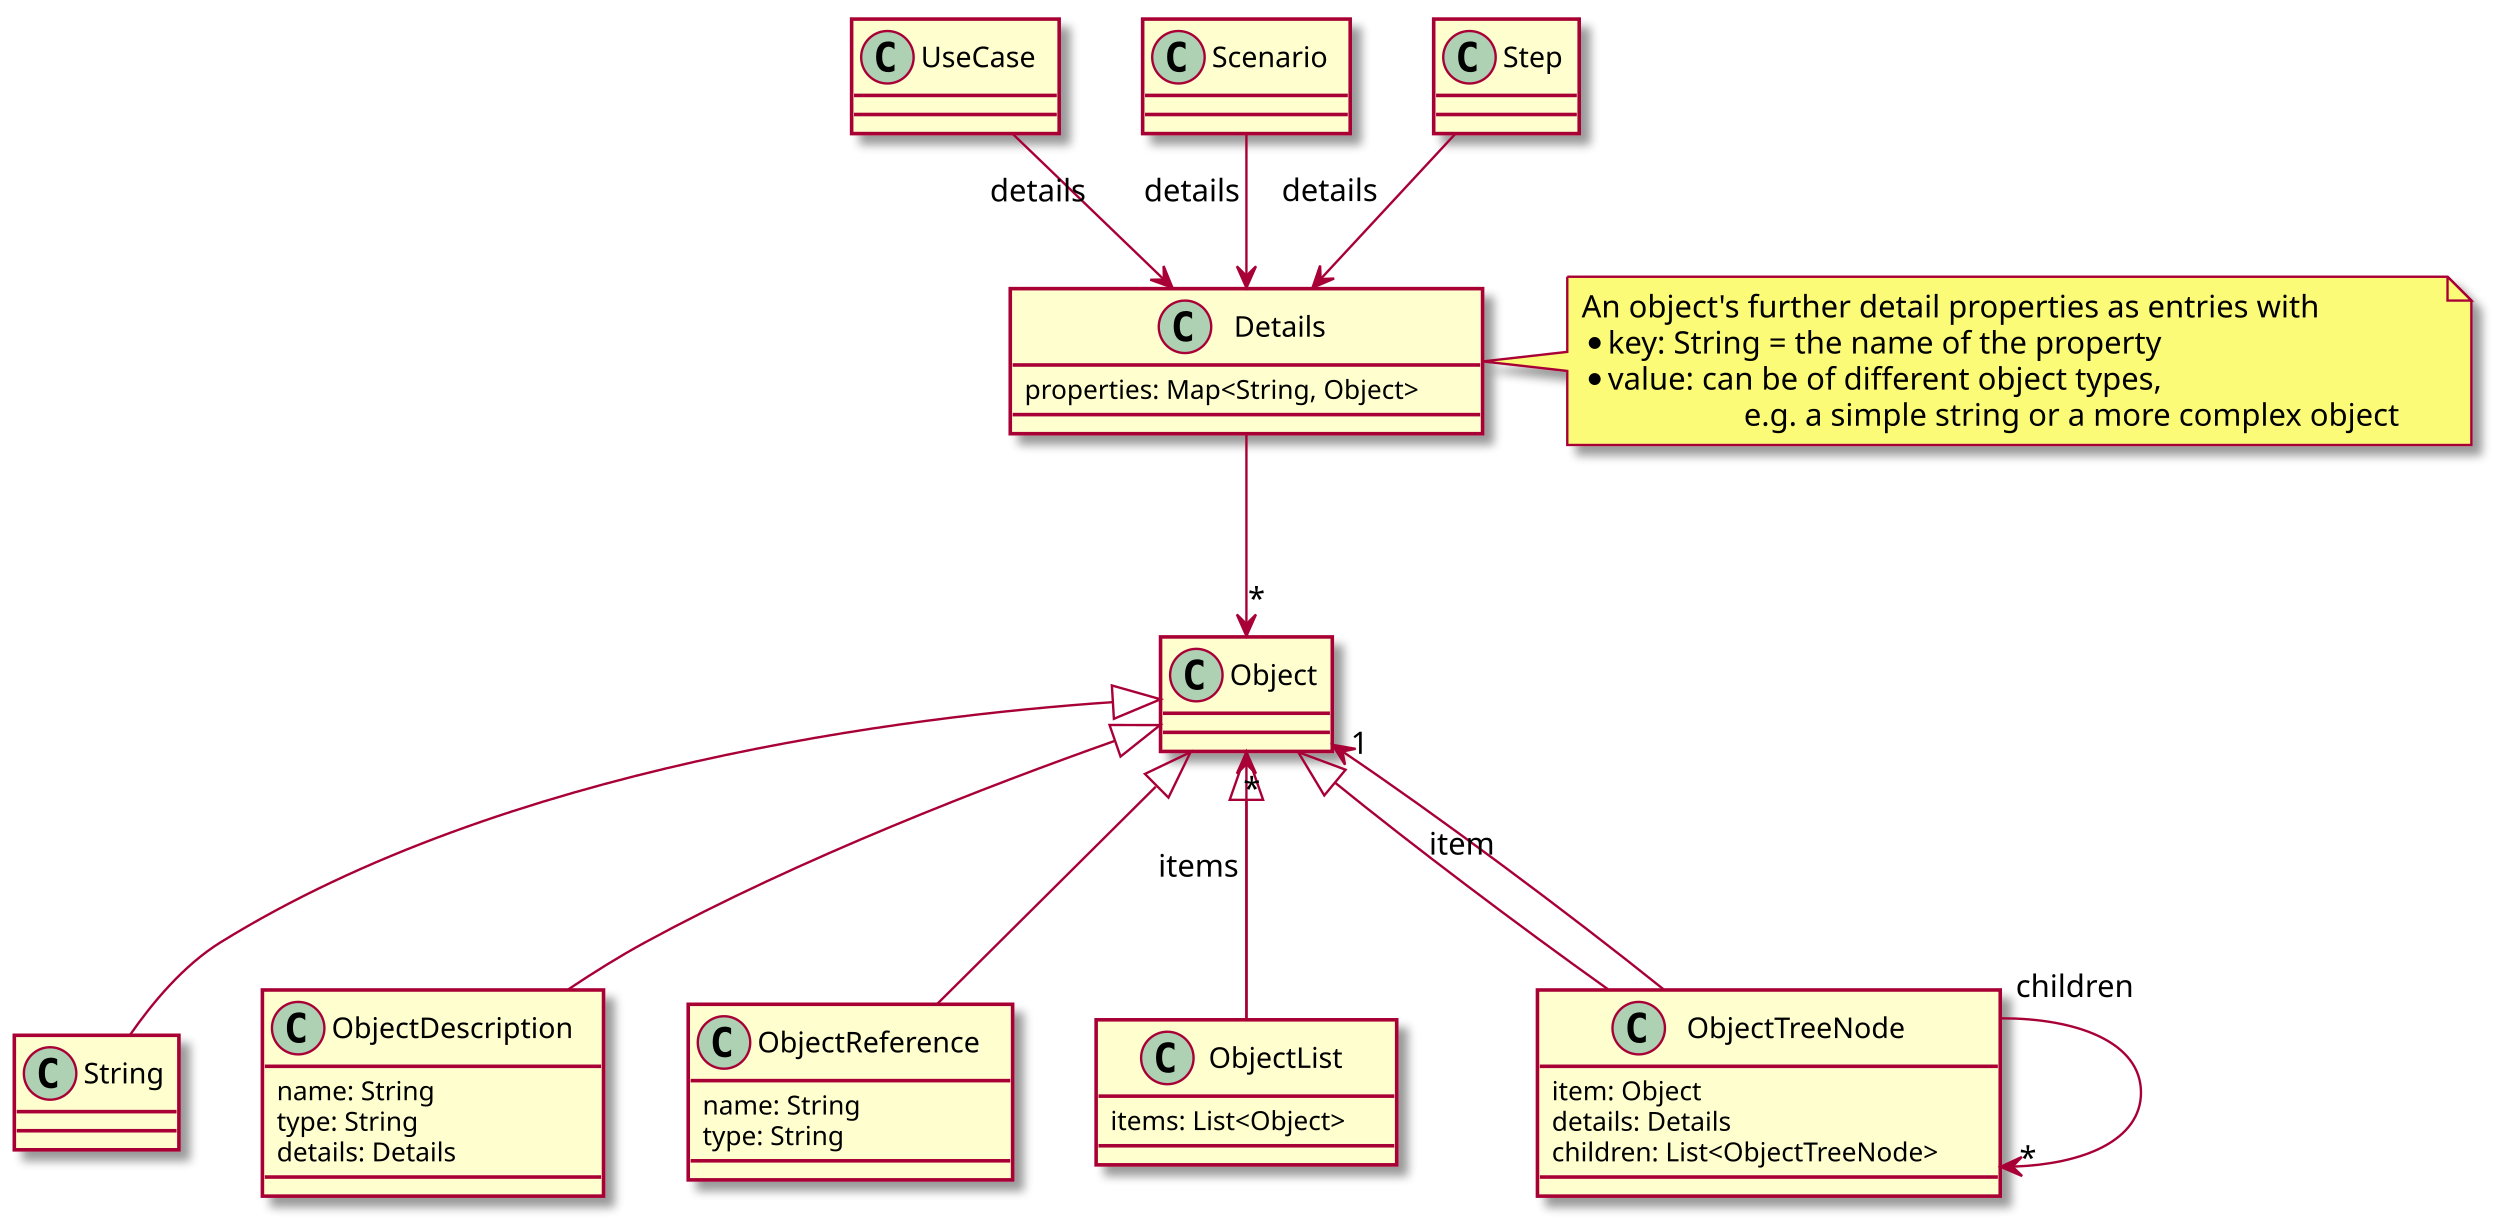
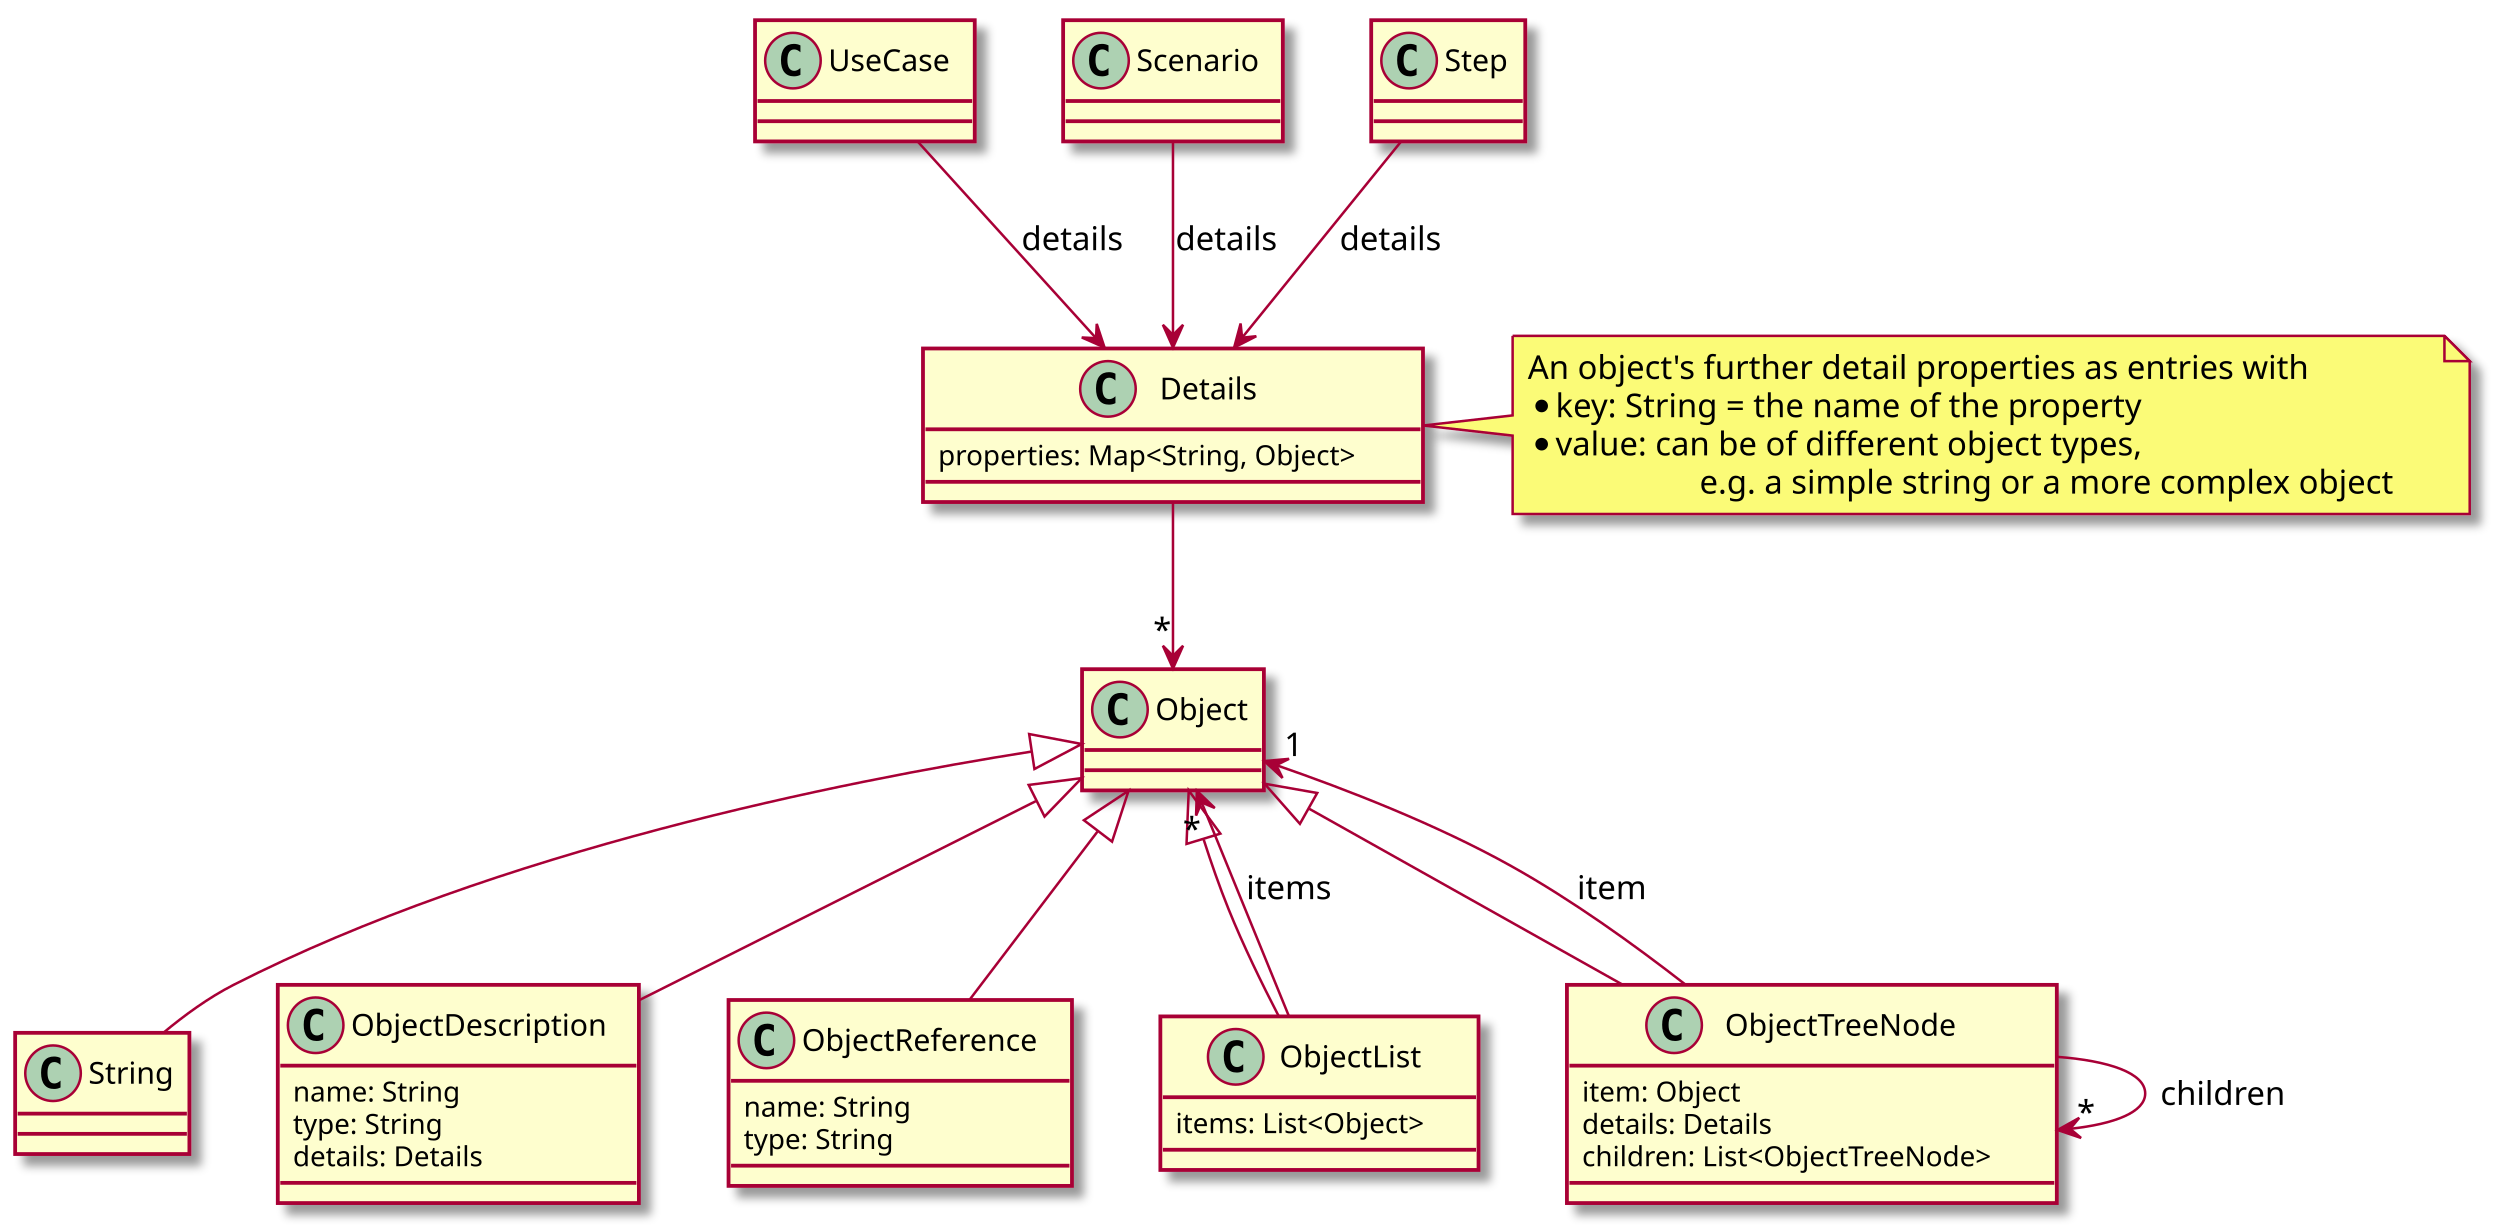
- <svg xmlns="http://www.w3.org/2000/svg" contentScriptType="application/ecmascript" contentStyleType="text/css" height="512px" preserveAspectRatio="none" style="width:1048px;height:512px;" version="1.1" viewBox="0 0 1048 512" width="1048px" zoomAndPan="magnify">
+ <svg xmlns="http://www.w3.org/2000/svg" contentScriptType="application/ecmascript" contentStyleType="text/css" height="487px" preserveAspectRatio="none" style="width:990px;height:487px;" version="1.1" viewBox="0 0 990 487" width="990px" zoomAndPan="magnify">
  <defs>
    <filter height="300%" id="f1rhp7f04lza4v" width="300%" x="-1" y="-1">
      <feGaussianBlur result="blurOut" stdDeviation="2.0" />
      <feColorMatrix in="blurOut" result="blurOut2" type="matrix" values="0 0 0 0 0 0 0 0 0 0 0 0 0 0 0 0 0 0 .4 0" />
      <feOffset dx="4.0" dy="4.0" in="blurOut2" result="blurOut3" />
      <feBlend in="SourceGraphic" in2="blurOut3" mode="normal" />
    </filter>
  </defs>
  <g>
-     <rect fill="#FEFECE" filter="url(#f1rhp7f04lza4v)" height="48" id="UseCase" style="stroke: #A80036; stroke-width: 1.5;" width="87" x="357" y="8" />
-     <ellipse cx="372" cy="24" fill="#ADD1B2" rx="11" ry="11" style="stroke: #A80036; stroke-width: 1.0;" />
-     <path d="M374.969,29.641 Q374.391,29.938 373.75,30.086 Q373.109,30.234 372.406,30.234 Q369.906,30.234 368.586,28.586 Q367.266,26.938 367.266,23.812 Q367.266,20.688 368.586,19.031 Q369.906,17.375 372.406,17.375 Q373.109,17.375 373.758,17.531 Q374.406,17.688 374.969,17.984 L374.969,20.703 Q374.344,20.125 373.75,19.852 Q373.156,19.578 372.531,19.578 Q371.188,19.578 370.5,20.648 Q369.812,21.719 369.812,23.812 Q369.812,25.906 370.5,26.977 Q371.188,28.047 372.531,28.047 Q373.156,28.047 373.75,27.773 Q374.344,27.5 374.969,26.922 L374.969,29.641 Z " />
-     <text fill="#000000" font-family="sans-serif" font-size="12" lengthAdjust="spacingAndGlyphs" textLength="55" x="386" y="28.154">UseCase</text>
-     <line style="stroke: #A80036; stroke-width: 1.5;" x1="358" x2="443" y1="40" y2="40" />
-     <line style="stroke: #A80036; stroke-width: 1.5;" x1="358" x2="443" y1="48" y2="48" />
-     <rect fill="#FEFECE" filter="url(#f1rhp7f04lza4v)" height="48" id="Scenario" style="stroke: #A80036; stroke-width: 1.5;" width="87" x="479" y="8" />
-     <ellipse cx="494" cy="24" fill="#ADD1B2" rx="11" ry="11" style="stroke: #A80036; stroke-width: 1.0;" />
-     <path d="M496.969,29.641 Q496.391,29.938 495.75,30.086 Q495.109,30.234 494.406,30.234 Q491.906,30.234 490.586,28.586 Q489.266,26.938 489.266,23.812 Q489.266,20.688 490.586,19.031 Q491.906,17.375 494.406,17.375 Q495.109,17.375 495.758,17.531 Q496.406,17.688 496.969,17.984 L496.969,20.703 Q496.344,20.125 495.75,19.852 Q495.156,19.578 494.531,19.578 Q493.188,19.578 492.5,20.648 Q491.812,21.719 491.812,23.812 Q491.812,25.906 492.5,26.977 Q493.188,28.047 494.531,28.047 Q495.156,28.047 495.75,27.773 Q496.344,27.5 496.969,26.922 L496.969,29.641 Z " />
-     <text fill="#000000" font-family="sans-serif" font-size="12" lengthAdjust="spacingAndGlyphs" textLength="55" x="508" y="28.154">Scenario</text>
-     <line style="stroke: #A80036; stroke-width: 1.5;" x1="480" x2="565" y1="40" y2="40" />
-     <line style="stroke: #A80036; stroke-width: 1.5;" x1="480" x2="565" y1="48" y2="48" />
-     <rect fill="#FEFECE" filter="url(#f1rhp7f04lza4v)" height="48" id="Step" style="stroke: #A80036; stroke-width: 1.5;" width="61" x="601" y="8" />
-     <ellipse cx="616" cy="24" fill="#ADD1B2" rx="11" ry="11" style="stroke: #A80036; stroke-width: 1.0;" />
-     <path d="M618.969,29.641 Q618.391,29.938 617.75,30.086 Q617.109,30.234 616.406,30.234 Q613.906,30.234 612.586,28.586 Q611.266,26.938 611.266,23.812 Q611.266,20.688 612.586,19.031 Q613.906,17.375 616.406,17.375 Q617.109,17.375 617.758,17.531 Q618.406,17.688 618.969,17.984 L618.969,20.703 Q618.344,20.125 617.75,19.852 Q617.156,19.578 616.531,19.578 Q615.188,19.578 614.5,20.648 Q613.812,21.719 613.812,23.812 Q613.812,25.906 614.5,26.977 Q615.188,28.047 616.531,28.047 Q617.156,28.047 617.75,27.773 Q618.344,27.5 618.969,26.922 L618.969,29.641 Z " />
-     <text fill="#000000" font-family="sans-serif" font-size="12" lengthAdjust="spacingAndGlyphs" textLength="29" x="630" y="28.154">Step</text>
-     <line style="stroke: #A80036; stroke-width: 1.5;" x1="602" x2="661" y1="40" y2="40" />
-     <line style="stroke: #A80036; stroke-width: 1.5;" x1="602" x2="661" y1="48" y2="48" />
-     <rect fill="#FEFECE" filter="url(#f1rhp7f04lza4v)" height="48" id="Object" style="stroke: #A80036; stroke-width: 1.5;" width="72" x="486.5" y="267" />
-     <ellipse cx="501.5" cy="283" fill="#ADD1B2" rx="11" ry="11" style="stroke: #A80036; stroke-width: 1.0;" />
-     <path d="M504.469,288.641 Q503.891,288.938 503.25,289.086 Q502.609,289.234 501.906,289.234 Q499.406,289.234 498.086,287.586 Q496.766,285.938 496.766,282.812 Q496.766,279.688 498.086,278.031 Q499.406,276.375 501.906,276.375 Q502.609,276.375 503.258,276.531 Q503.906,276.688 504.469,276.984 L504.469,279.703 Q503.844,279.125 503.25,278.852 Q502.656,278.578 502.031,278.578 Q500.688,278.578 500,279.648 Q499.312,280.719 499.312,282.812 Q499.312,284.906 500,285.977 Q500.688,287.047 502.031,287.047 Q502.656,287.047 503.25,286.773 Q503.844,286.5 504.469,285.922 L504.469,288.641 Z " />
-     <text fill="#000000" font-family="sans-serif" font-size="12" lengthAdjust="spacingAndGlyphs" textLength="40" x="515.5" y="287.154">Object</text>
-     <line style="stroke: #A80036; stroke-width: 1.5;" x1="487.5" x2="557.5" y1="299" y2="299" />
-     <line style="stroke: #A80036; stroke-width: 1.5;" x1="487.5" x2="557.5" y1="307" y2="307" />
-     <rect fill="#FEFECE" filter="url(#f1rhp7f04lza4v)" height="60.805" id="Details" style="stroke: #A80036; stroke-width: 1.5;" width="198" x="423.5" y="121" />
-     <ellipse cx="496.75" cy="137" fill="#ADD1B2" rx="11" ry="11" style="stroke: #A80036; stroke-width: 1.0;" />
-     <path d="M499.719,142.641 Q499.141,142.938 498.5,143.086 Q497.859,143.234 497.156,143.234 Q494.656,143.234 493.336,141.586 Q492.016,139.938 492.016,136.812 Q492.016,133.688 493.336,132.031 Q494.656,130.375 497.156,130.375 Q497.859,130.375 498.508,130.531 Q499.156,130.688 499.719,130.984 L499.719,133.703 Q499.094,133.125 498.5,132.852 Q497.906,132.578 497.281,132.578 Q495.938,132.578 495.25,133.648 Q494.562,134.719 494.562,136.812 Q494.562,138.906 495.25,139.977 Q495.938,141.047 497.281,141.047 Q497.906,141.047 498.5,140.773 Q499.094,140.5 499.719,139.922 L499.719,142.641 Z " />
-     <text fill="#000000" font-family="sans-serif" font-size="12" lengthAdjust="spacingAndGlyphs" textLength="43" x="517.25" y="141.154">Details</text>
-     <line style="stroke: #A80036; stroke-width: 1.5;" x1="424.5" x2="620.5" y1="153" y2="153" />
-     <text fill="#000000" font-family="sans-serif" font-size="11" lengthAdjust="spacingAndGlyphs" textLength="186" x="429.5" y="167.21">properties: Map&lt;String, Object&gt;</text>
-     <line style="stroke: #A80036; stroke-width: 1.5;" x1="424.5" x2="620.5" y1="173.805" y2="173.805" />
-     <path d="M657,116 L657,147.5 L621.535,151.5 L657,155.5 L657,186.531 A0,0 0 0 0 657,186.531 L1036,186.531 A0,0 0 0 0 1036,186.531 L1036,126 L1026,116 L657,116 A0,0 0 0 0 657,116 " fill="#FBFB77" filter="url(#f1rhp7f04lza4v)" style="stroke: #A80036; stroke-width: 1.0;" />
-     <path d="M1026,116 L1026,126 L1036,126 L1026,116 " fill="#FBFB77" style="stroke: #A80036; stroke-width: 1.0;" />
-     <text fill="#000000" font-family="sans-serif" font-size="13" lengthAdjust="spacingAndGlyphs" textLength="321" x="663" y="133.067">An object's further detail properties as entries with</text>
-     <ellipse cx="668.5" cy="143.766" fill="#000000" rx="2.5" ry="2.5" style="stroke: #000000; stroke-width: 0.0;" />
-     <text fill="#000000" font-family="sans-serif" font-size="13" lengthAdjust="spacingAndGlyphs" textLength="248" x="674" y="148.2">key: String = the name of the property</text>
-     <ellipse cx="668.5" cy="158.898" fill="#000000" rx="2.5" ry="2.5" style="stroke: #000000; stroke-width: 0.0;" />
-     <text fill="#000000" font-family="sans-serif" font-size="13" lengthAdjust="spacingAndGlyphs" textLength="244" x="674" y="163.333">value: can be of different object types,</text>
-     <text fill="#000000" font-family="sans-serif" font-size="13" lengthAdjust="spacingAndGlyphs" textLength="290" x="731" y="178.465">e.g. a simple string or a more complex object</text>
-     <rect fill="#FEFECE" filter="url(#f1rhp7f04lza4v)" height="48" id="String" style="stroke: #A80036; stroke-width: 1.5;" width="69" x="6" y="434" />
-     <ellipse cx="21" cy="450" fill="#ADD1B2" rx="11" ry="11" style="stroke: #A80036; stroke-width: 1.0;" />
-     <path d="M23.969,455.641 Q23.391,455.938 22.75,456.086 Q22.109,456.234 21.406,456.234 Q18.906,456.234 17.586,454.586 Q16.266,452.938 16.266,449.812 Q16.266,446.688 17.586,445.031 Q18.906,443.375 21.406,443.375 Q22.109,443.375 22.758,443.531 Q23.406,443.688 23.969,443.984 L23.969,446.703 Q23.344,446.125 22.75,445.852 Q22.156,445.578 21.531,445.578 Q20.188,445.578 19.5,446.648 Q18.812,447.719 18.812,449.812 Q18.812,451.906 19.5,452.977 Q20.188,454.047 21.531,454.047 Q22.156,454.047 22.75,453.773 Q23.344,453.5 23.969,452.922 L23.969,455.641 Z " />
-     <text fill="#000000" font-family="sans-serif" font-size="12" lengthAdjust="spacingAndGlyphs" textLength="37" x="35" y="454.154">String</text>
-     <line style="stroke: #A80036; stroke-width: 1.5;" x1="7" x2="74" y1="466" y2="466" />
-     <line style="stroke: #A80036; stroke-width: 1.5;" x1="7" x2="74" y1="474" y2="474" />
-     <rect fill="#FEFECE" filter="url(#f1rhp7f04lza4v)" height="86.414" id="ObjectDescription" style="stroke: #A80036; stroke-width: 1.5;" width="143" x="110" y="415" />
-     <ellipse cx="125" cy="431" fill="#ADD1B2" rx="11" ry="11" style="stroke: #A80036; stroke-width: 1.0;" />
-     <path d="M127.969,436.641 Q127.391,436.938 126.75,437.086 Q126.109,437.234 125.406,437.234 Q122.906,437.234 121.586,435.586 Q120.266,433.938 120.266,430.812 Q120.266,427.688 121.586,426.031 Q122.906,424.375 125.406,424.375 Q126.109,424.375 126.758,424.531 Q127.406,424.688 127.969,424.984 L127.969,427.703 Q127.344,427.125 126.75,426.852 Q126.156,426.578 125.531,426.578 Q124.188,426.578 123.5,427.648 Q122.812,428.719 122.812,430.812 Q122.812,432.906 123.5,433.977 Q124.188,435.047 125.531,435.047 Q126.156,435.047 126.75,434.773 Q127.344,434.5 127.969,433.922 L127.969,436.641 Z " />
-     <text fill="#000000" font-family="sans-serif" font-size="12" lengthAdjust="spacingAndGlyphs" textLength="111" x="139" y="435.154">ObjectDescription</text>
-     <line style="stroke: #A80036; stroke-width: 1.5;" x1="111" x2="252" y1="447" y2="447" />
-     <text fill="#000000" font-family="sans-serif" font-size="11" lengthAdjust="spacingAndGlyphs" textLength="74" x="116" y="461.21">name: String</text>
-     <text fill="#000000" font-family="sans-serif" font-size="11" lengthAdjust="spacingAndGlyphs" textLength="66" x="116" y="474.015">type: String</text>
-     <text fill="#000000" font-family="sans-serif" font-size="11" lengthAdjust="spacingAndGlyphs" textLength="85" x="116" y="486.82">details: Details</text>
-     <line style="stroke: #A80036; stroke-width: 1.5;" x1="111" x2="252" y1="493.414" y2="493.414" />
-     <rect fill="#FEFECE" filter="url(#f1rhp7f04lza4v)" height="73.609" id="ObjectReference" style="stroke: #A80036; stroke-width: 1.5;" width="136" x="288.5" y="421" />
-     <ellipse cx="303.5" cy="437" fill="#ADD1B2" rx="11" ry="11" style="stroke: #A80036; stroke-width: 1.0;" />
-     <path d="M306.469,442.641 Q305.891,442.938 305.25,443.086 Q304.609,443.234 303.906,443.234 Q301.406,443.234 300.086,441.586 Q298.766,439.938 298.766,436.812 Q298.766,433.688 300.086,432.031 Q301.406,430.375 303.906,430.375 Q304.609,430.375 305.258,430.531 Q305.906,430.688 306.469,430.984 L306.469,433.703 Q305.844,433.125 305.25,432.852 Q304.656,432.578 304.031,432.578 Q302.688,432.578 302,433.648 Q301.312,434.719 301.312,436.812 Q301.312,438.906 302,439.977 Q302.688,441.047 304.031,441.047 Q304.656,441.047 305.25,440.773 Q305.844,440.5 306.469,439.922 L306.469,442.641 Z " />
-     <text fill="#000000" font-family="sans-serif" font-size="12" lengthAdjust="spacingAndGlyphs" textLength="104" x="317.5" y="441.154">ObjectReference</text>
-     <line style="stroke: #A80036; stroke-width: 1.5;" x1="289.5" x2="423.5" y1="453" y2="453" />
-     <text fill="#000000" font-family="sans-serif" font-size="11" lengthAdjust="spacingAndGlyphs" textLength="74" x="294.5" y="467.21">name: String</text>
-     <text fill="#000000" font-family="sans-serif" font-size="11" lengthAdjust="spacingAndGlyphs" textLength="66" x="294.5" y="480.015">type: String</text>
-     <line style="stroke: #A80036; stroke-width: 1.5;" x1="289.5" x2="423.5" y1="486.609" y2="486.609" />
-     <rect fill="#FEFECE" filter="url(#f1rhp7f04lza4v)" height="60.805" id="ObjectList" style="stroke: #A80036; stroke-width: 1.5;" width="126" x="459.5" y="427.5" />
-     <ellipse cx="489.35" cy="443.5" fill="#ADD1B2" rx="11" ry="11" style="stroke: #A80036; stroke-width: 1.0;" />
-     <path d="M492.319,449.141 Q491.741,449.438 491.1,449.586 Q490.459,449.734 489.756,449.734 Q487.256,449.734 485.936,448.086 Q484.616,446.438 484.616,443.312 Q484.616,440.188 485.936,438.531 Q487.256,436.875 489.756,436.875 Q490.459,436.875 491.108,437.031 Q491.756,437.188 492.319,437.484 L492.319,440.203 Q491.694,439.625 491.1,439.352 Q490.506,439.078 489.881,439.078 Q488.538,439.078 487.85,440.148 Q487.163,441.219 487.163,443.312 Q487.163,445.406 487.85,446.477 Q488.538,447.547 489.881,447.547 Q490.506,447.547 491.1,447.273 Q491.694,447 492.319,446.422 L492.319,449.141 Z " />
-     <text fill="#000000" font-family="sans-serif" font-size="12" lengthAdjust="spacingAndGlyphs" textLength="61" x="506.65" y="447.654">ObjectList</text>
-     <line style="stroke: #A80036; stroke-width: 1.5;" x1="460.5" x2="584.5" y1="459.5" y2="459.5" />
-     <text fill="#000000" font-family="sans-serif" font-size="11" lengthAdjust="spacingAndGlyphs" textLength="114" x="465.5" y="473.71">items: List&lt;Object&gt;</text>
-     <line style="stroke: #A80036; stroke-width: 1.5;" x1="460.5" x2="584.5" y1="480.305" y2="480.305" />
-     <rect fill="#FEFECE" filter="url(#f1rhp7f04lza4v)" height="86.414" id="ObjectTreeNode" style="stroke: #A80036; stroke-width: 1.5;" width="194" x="644.5" y="415" />
-     <ellipse cx="686.95" cy="431" fill="#ADD1B2" rx="11" ry="11" style="stroke: #A80036; stroke-width: 1.0;" />
-     <path d="M689.919,436.641 Q689.341,436.938 688.7,437.086 Q688.059,437.234 687.356,437.234 Q684.856,437.234 683.536,435.586 Q682.216,433.938 682.216,430.812 Q682.216,427.688 683.536,426.031 Q684.856,424.375 687.356,424.375 Q688.059,424.375 688.708,424.531 Q689.356,424.688 689.919,424.984 L689.919,427.703 Q689.294,427.125 688.7,426.852 Q688.106,426.578 687.481,426.578 Q686.138,426.578 685.45,427.648 Q684.763,428.719 684.763,430.812 Q684.763,432.906 685.45,433.977 Q686.138,435.047 687.481,435.047 Q688.106,435.047 688.7,434.773 Q689.294,434.5 689.919,433.922 L689.919,436.641 Z " />
-     <text fill="#000000" font-family="sans-serif" font-size="12" lengthAdjust="spacingAndGlyphs" textLength="101" x="707.05" y="435.154">ObjectTreeNode</text>
-     <line style="stroke: #A80036; stroke-width: 1.5;" x1="645.5" x2="837.5" y1="447" y2="447" />
-     <text fill="#000000" font-family="sans-serif" font-size="11" lengthAdjust="spacingAndGlyphs" textLength="69" x="650.5" y="461.21">item: Object</text>
-     <text fill="#000000" font-family="sans-serif" font-size="11" lengthAdjust="spacingAndGlyphs" textLength="85" x="650.5" y="474.015">details: Details</text>
-     <text fill="#000000" font-family="sans-serif" font-size="11" lengthAdjust="spacingAndGlyphs" textLength="182" x="650.5" y="486.82">children: List&lt;ObjectTreeNode&gt;</text>
-     <line style="stroke: #A80036; stroke-width: 1.5;" x1="645.5" x2="837.5" y1="493.414" y2="493.414" />
-     <path d="M424.603,56.214 C442.646,73.592 467.588,97.614 487.78,117.061 " fill="none" id="UseCase-Details" style="stroke: #A80036; stroke-width: 1.0;" />
-     <polygon fill="#A80036" points="491.492,120.636,487.784,111.512,487.891,117.168,482.235,117.274,491.492,120.636" style="stroke: #A80036; stroke-width: 1.0;" />
-     <text fill="#000000" font-family="sans-serif" font-size="13" lengthAdjust="spacingAndGlyphs" textLength="42" x="414.972" y="84.419">details</text>
-     <path d="M522.5,56.214 C522.5,73.087 522.5,96.224 522.5,115.355 " fill="none" id="Scenario-Details" style="stroke: #A80036; stroke-width: 1.0;" />
-     <polygon fill="#A80036" points="522.5,120.636,526.5,111.636,522.5,115.636,518.5,111.636,522.5,120.636" style="stroke: #A80036; stroke-width: 1.0;" />
-     <text fill="#000000" font-family="sans-serif" font-size="13" lengthAdjust="spacingAndGlyphs" textLength="42" x="479.5" y="84.388">details</text>
-     <path d="M609.965,56.214 C593.912,73.52 571.745,97.414 553.745,116.818 " fill="none" id="Step-Details" style="stroke: #A80036; stroke-width: 1.0;" />
-     <polygon fill="#A80036" points="550.204,120.636,559.258,116.759,553.605,116.971,553.394,111.318,550.204,120.636" style="stroke: #A80036; stroke-width: 1.0;" />
-     <text fill="#000000" font-family="sans-serif" font-size="13" lengthAdjust="spacingAndGlyphs" textLength="42" x="537.285" y="84.276">details</text>
-     <path d="M522.5,182.335 C522.5,205.833 522.5,238.374 522.5,261.516 " fill="none" id="Details-Object" style="stroke: #A80036; stroke-width: 1.0;" />
-     <polygon fill="#A80036" points="522.5,266.597,526.5,257.597,522.5,261.597,518.5,257.597,522.5,266.597" style="stroke: #A80036; stroke-width: 1.0;" />
-     <text fill="#000000" font-family="sans-serif" font-size="13" lengthAdjust="spacingAndGlyphs" textLength="7" x="523.156" y="255.514">*</text>
-     <path d="M466.351,294.344 C379.926,300.272 211.812,321.191 92.5,395 C76.969,404.608 63.802,420.446 54.603,433.709 " fill="none" id="Object-String" style="stroke: #A80036; stroke-width: 1.0;" />
-     <polygon fill="none" points="466.101,287.347,486.484,293.137,466.939,301.321,466.101,287.347" style="stroke: #A80036; stroke-width: 1.0;" />
-     <path d="M467.091,310.651 C414.939,329.125 335.374,359.708 270.5,395 C259.748,400.849 248.718,407.725 238.245,414.729 " fill="none" id="Object-ObjectDescription" style="stroke: #A80036; stroke-width: 1.0;" />
-     <polygon fill="none" points="465.122,303.924,486.312,303.951,469.73,317.144,465.122,303.924" style="stroke: #A80036; stroke-width: 1.0;" />
-     <path d="M484.503,329.769 C457.008,357.098 420.069,393.814 392.94,420.78 " fill="none" id="Object-ObjectReference" style="stroke: #A80036; stroke-width: 1.0;" />
-     <polygon fill="none" points="479.949,324.425,499.068,315.291,489.818,334.355,479.949,324.425" style="stroke: #A80036; stroke-width: 1.0;" />
-     <path d="M522.5,335.501 C522.5,364.492 522.5,401.828 522.5,427.416 " fill="none" id="Object-ObjectList" style="stroke: #A80036; stroke-width: 1.0;" />
-     <polygon fill="none" points="515.5,335.291,522.5,315.291,529.5,335.29,515.5,335.291" style="stroke: #A80036; stroke-width: 1.0;" />
-     <path d="M522.5,427.416 C522.5,397.062 522.5,350.174 522.5,320.298 " fill="none" id="ObjectList-Object" style="stroke: #A80036; stroke-width: 1.0;" />
-     <polygon fill="#A80036" points="522.5,315.291,518.5,324.291,522.5,320.291,526.5,324.291,522.5,315.291" style="stroke: #A80036; stroke-width: 1.0;" />
-     <text fill="#000000" font-family="sans-serif" font-size="13" lengthAdjust="spacingAndGlyphs" textLength="36" x="485.5" y="367.49">items</text>
-     <text fill="#000000" font-family="sans-serif" font-size="13" lengthAdjust="spacingAndGlyphs" textLength="7" x="521.177" y="335.123">*</text>
-     <path d="M559.664,328.103 C591.065,353.619 636.397,387.909 674.071,414.708 " fill="none" id="Object-ObjectTreeNode" style="stroke: #A80036; stroke-width: 1.0;" />
-     <polygon fill="none" points="555.138,333.444,544.209,315.291,564.073,322.666,555.138,333.444" style="stroke: #A80036; stroke-width: 1.0;" />
-     <path d="M697.329,414.709 C657.998,383.095 601.459,341.053 563.16,315.291 " fill="none" id="ObjectTreeNode-Object" style="stroke: #A80036; stroke-width: 1.0;" />
-     <polygon fill="#A80036" points="558.582,312.232,563.842,320.559,562.739,315.01,568.287,313.908,558.582,312.232" style="stroke: #A80036; stroke-width: 1.0;" />
-     <text fill="#000000" font-family="sans-serif" font-size="13" lengthAdjust="spacingAndGlyphs" textLength="29" x="599.019" y="358.251">item</text>
-     <text fill="#000000" font-family="sans-serif" font-size="13" lengthAdjust="spacingAndGlyphs" textLength="8" x="566.222" y="316.026">1</text>
-     <path d="M838.619,426.875 C871.296,426.794 897.5,437.169 897.5,458 C897.5,477.692 874.084,488.04 843.919,489.044 " fill="none" id="ObjectTreeNode-ObjectTreeNode" style="stroke: #A80036; stroke-width: 1.0;" />
-     <polygon fill="#A80036" points="838.619,489.125,847.678,492.988,843.618,489.049,847.557,484.989,838.619,489.125" style="stroke: #A80036; stroke-width: 1.0;" />
-     <text fill="#000000" font-family="sans-serif" font-size="13" lengthAdjust="spacingAndGlyphs" textLength="50" x="845.001" y="417.942">children</text>
-     <text fill="#000000" font-family="sans-serif" font-size="13" lengthAdjust="spacingAndGlyphs" textLength="7" x="846.539" y="489.934">*</text>
+     <rect fill="#FEFECE" filter="url(#f1rhp7f04lza4v)" height="48" id="UseCase" style="stroke: #A80036; stroke-width: 1.5;" width="87" x="299" y="8" />
+     <ellipse cx="314" cy="24" fill="#ADD1B2" rx="11" ry="11" style="stroke: #A80036; stroke-width: 1.0;" />
+     <path d="M316.969,29.641 Q316.391,29.938 315.75,30.086 Q315.109,30.234 314.406,30.234 Q311.906,30.234 310.586,28.586 Q309.266,26.938 309.266,23.812 Q309.266,20.688 310.586,19.031 Q311.906,17.375 314.406,17.375 Q315.109,17.375 315.758,17.531 Q316.406,17.688 316.969,17.984 L316.969,20.703 Q316.344,20.125 315.75,19.852 Q315.156,19.578 314.531,19.578 Q313.188,19.578 312.5,20.648 Q311.812,21.719 311.812,23.812 Q311.812,25.906 312.5,26.977 Q313.188,28.047 314.531,28.047 Q315.156,28.047 315.75,27.773 Q316.344,27.5 316.969,26.922 L316.969,29.641 Z " />
+     <text fill="#000000" font-family="sans-serif" font-size="12" lengthAdjust="spacingAndGlyphs" textLength="55" x="328" y="28.154">UseCase</text>
+     <line style="stroke: #A80036; stroke-width: 1.5;" x1="300" x2="385" y1="40" y2="40" />
+     <line style="stroke: #A80036; stroke-width: 1.5;" x1="300" x2="385" y1="48" y2="48" />
+     <rect fill="#FEFECE" filter="url(#f1rhp7f04lza4v)" height="48" id="Scenario" style="stroke: #A80036; stroke-width: 1.5;" width="87" x="421" y="8" />
+     <ellipse cx="436" cy="24" fill="#ADD1B2" rx="11" ry="11" style="stroke: #A80036; stroke-width: 1.0;" />
+     <path d="M438.969,29.641 Q438.391,29.938 437.75,30.086 Q437.109,30.234 436.406,30.234 Q433.906,30.234 432.586,28.586 Q431.266,26.938 431.266,23.812 Q431.266,20.688 432.586,19.031 Q433.906,17.375 436.406,17.375 Q437.109,17.375 437.758,17.531 Q438.406,17.688 438.969,17.984 L438.969,20.703 Q438.344,20.125 437.75,19.852 Q437.156,19.578 436.531,19.578 Q435.188,19.578 434.5,20.648 Q433.812,21.719 433.812,23.812 Q433.812,25.906 434.5,26.977 Q435.188,28.047 436.531,28.047 Q437.156,28.047 437.75,27.773 Q438.344,27.5 438.969,26.922 L438.969,29.641 Z " />
+     <text fill="#000000" font-family="sans-serif" font-size="12" lengthAdjust="spacingAndGlyphs" textLength="55" x="450" y="28.154">Scenario</text>
+     <line style="stroke: #A80036; stroke-width: 1.5;" x1="422" x2="507" y1="40" y2="40" />
+     <line style="stroke: #A80036; stroke-width: 1.5;" x1="422" x2="507" y1="48" y2="48" />
+     <rect fill="#FEFECE" filter="url(#f1rhp7f04lza4v)" height="48" id="Step" style="stroke: #A80036; stroke-width: 1.5;" width="61" x="543" y="8" />
+     <ellipse cx="558" cy="24" fill="#ADD1B2" rx="11" ry="11" style="stroke: #A80036; stroke-width: 1.0;" />
+     <path d="M560.969,29.641 Q560.391,29.938 559.75,30.086 Q559.109,30.234 558.406,30.234 Q555.906,30.234 554.586,28.586 Q553.266,26.938 553.266,23.812 Q553.266,20.688 554.586,19.031 Q555.906,17.375 558.406,17.375 Q559.109,17.375 559.758,17.531 Q560.406,17.688 560.969,17.984 L560.969,20.703 Q560.344,20.125 559.75,19.852 Q559.156,19.578 558.531,19.578 Q557.188,19.578 556.5,20.648 Q555.812,21.719 555.812,23.812 Q555.812,25.906 556.5,26.977 Q557.188,28.047 558.531,28.047 Q559.156,28.047 559.75,27.773 Q560.344,27.5 560.969,26.922 L560.969,29.641 Z " />
+     <text fill="#000000" font-family="sans-serif" font-size="12" lengthAdjust="spacingAndGlyphs" textLength="29" x="572" y="28.154">Step</text>
+     <line style="stroke: #A80036; stroke-width: 1.5;" x1="544" x2="603" y1="40" y2="40" />
+     <line style="stroke: #A80036; stroke-width: 1.5;" x1="544" x2="603" y1="48" y2="48" />
+     <rect fill="#FEFECE" filter="url(#f1rhp7f04lza4v)" height="48" id="Object" style="stroke: #A80036; stroke-width: 1.5;" width="72" x="428.5" y="265" />
+     <ellipse cx="443.5" cy="281" fill="#ADD1B2" rx="11" ry="11" style="stroke: #A80036; stroke-width: 1.0;" />
+     <path d="M446.469,286.641 Q445.891,286.938 445.25,287.086 Q444.609,287.234 443.906,287.234 Q441.406,287.234 440.086,285.586 Q438.766,283.938 438.766,280.812 Q438.766,277.688 440.086,276.031 Q441.406,274.375 443.906,274.375 Q444.609,274.375 445.258,274.531 Q445.906,274.688 446.469,274.984 L446.469,277.703 Q445.844,277.125 445.25,276.852 Q444.656,276.578 444.031,276.578 Q442.688,276.578 442,277.648 Q441.312,278.719 441.312,280.812 Q441.312,282.906 442,283.977 Q442.688,285.047 444.031,285.047 Q444.656,285.047 445.25,284.773 Q445.844,284.5 446.469,283.922 L446.469,286.641 Z " />
+     <text fill="#000000" font-family="sans-serif" font-size="12" lengthAdjust="spacingAndGlyphs" textLength="40" x="457.5" y="285.154">Object</text>
+     <line style="stroke: #A80036; stroke-width: 1.5;" x1="429.5" x2="499.5" y1="297" y2="297" />
+     <line style="stroke: #A80036; stroke-width: 1.5;" x1="429.5" x2="499.5" y1="305" y2="305" />
+     <rect fill="#FEFECE" filter="url(#f1rhp7f04lza4v)" height="60.805" id="Details" style="stroke: #A80036; stroke-width: 1.5;" width="198" x="365.5" y="138" />
+     <ellipse cx="438.75" cy="154" fill="#ADD1B2" rx="11" ry="11" style="stroke: #A80036; stroke-width: 1.0;" />
+     <path d="M441.719,159.641 Q441.141,159.938 440.5,160.086 Q439.859,160.234 439.156,160.234 Q436.656,160.234 435.336,158.586 Q434.016,156.938 434.016,153.812 Q434.016,150.688 435.336,149.031 Q436.656,147.375 439.156,147.375 Q439.859,147.375 440.508,147.531 Q441.156,147.688 441.719,147.984 L441.719,150.703 Q441.094,150.125 440.5,149.852 Q439.906,149.578 439.281,149.578 Q437.938,149.578 437.25,150.648 Q436.562,151.719 436.562,153.812 Q436.562,155.906 437.25,156.977 Q437.938,158.047 439.281,158.047 Q439.906,158.047 440.5,157.773 Q441.094,157.5 441.719,156.922 L441.719,159.641 Z " />
+     <text fill="#000000" font-family="sans-serif" font-size="12" lengthAdjust="spacingAndGlyphs" textLength="43" x="459.25" y="158.154">Details</text>
+     <line style="stroke: #A80036; stroke-width: 1.5;" x1="366.5" x2="562.5" y1="170" y2="170" />
+     <text fill="#000000" font-family="sans-serif" font-size="11" lengthAdjust="spacingAndGlyphs" textLength="186" x="371.5" y="184.21">properties: Map&lt;String, Object&gt;</text>
+     <line style="stroke: #A80036; stroke-width: 1.5;" x1="366.5" x2="562.5" y1="190.805" y2="190.805" />
+     <path d="M599,133 L599,164.5 L563.535,168.5 L599,172.5 L599,203.531 A0,0 0 0 0 599,203.531 L978,203.531 A0,0 0 0 0 978,203.531 L978,143 L968,133 L599,133 A0,0 0 0 0 599,133 " fill="#FBFB77" filter="url(#f1rhp7f04lza4v)" style="stroke: #A80036; stroke-width: 1.0;" />
+     <path d="M968,133 L968,143 L978,143 L968,133 " fill="#FBFB77" style="stroke: #A80036; stroke-width: 1.0;" />
+     <text fill="#000000" font-family="sans-serif" font-size="13" lengthAdjust="spacingAndGlyphs" textLength="321" x="605" y="150.067">An object's further detail properties as entries with</text>
+     <ellipse cx="610.5" cy="160.766" fill="#000000" rx="2.5" ry="2.5" style="stroke: #000000; stroke-width: 0.0;" />
+     <text fill="#000000" font-family="sans-serif" font-size="13" lengthAdjust="spacingAndGlyphs" textLength="248" x="616" y="165.2">key: String = the name of the property</text>
+     <ellipse cx="610.5" cy="175.898" fill="#000000" rx="2.5" ry="2.5" style="stroke: #000000; stroke-width: 0.0;" />
+     <text fill="#000000" font-family="sans-serif" font-size="13" lengthAdjust="spacingAndGlyphs" textLength="244" x="616" y="180.333">value: can be of different object types,</text>
+     <text fill="#000000" font-family="sans-serif" font-size="13" lengthAdjust="spacingAndGlyphs" textLength="290" x="673" y="195.465">e.g. a simple string or a more complex object</text>
+     <rect fill="#FEFECE" filter="url(#f1rhp7f04lza4v)" height="48" id="String" style="stroke: #A80036; stroke-width: 1.5;" width="69" x="6" y="409" />
+     <ellipse cx="21" cy="425" fill="#ADD1B2" rx="11" ry="11" style="stroke: #A80036; stroke-width: 1.0;" />
+     <path d="M23.969,430.641 Q23.391,430.938 22.75,431.086 Q22.109,431.234 21.406,431.234 Q18.906,431.234 17.586,429.586 Q16.266,427.938 16.266,424.812 Q16.266,421.688 17.586,420.031 Q18.906,418.375 21.406,418.375 Q22.109,418.375 22.758,418.531 Q23.406,418.688 23.969,418.984 L23.969,421.703 Q23.344,421.125 22.75,420.852 Q22.156,420.578 21.531,420.578 Q20.188,420.578 19.5,421.648 Q18.812,422.719 18.812,424.812 Q18.812,426.906 19.5,427.977 Q20.188,429.047 21.531,429.047 Q22.156,429.047 22.75,428.773 Q23.344,428.5 23.969,427.922 L23.969,430.641 Z " />
+     <text fill="#000000" font-family="sans-serif" font-size="12" lengthAdjust="spacingAndGlyphs" textLength="37" x="35" y="429.154">String</text>
+     <line style="stroke: #A80036; stroke-width: 1.5;" x1="7" x2="74" y1="441" y2="441" />
+     <line style="stroke: #A80036; stroke-width: 1.5;" x1="7" x2="74" y1="449" y2="449" />
+     <rect fill="#FEFECE" filter="url(#f1rhp7f04lza4v)" height="86.414" id="ObjectDescription" style="stroke: #A80036; stroke-width: 1.5;" width="143" x="110" y="390" />
+     <ellipse cx="125" cy="406" fill="#ADD1B2" rx="11" ry="11" style="stroke: #A80036; stroke-width: 1.0;" />
+     <path d="M127.969,411.641 Q127.391,411.938 126.75,412.086 Q126.109,412.234 125.406,412.234 Q122.906,412.234 121.586,410.586 Q120.266,408.938 120.266,405.812 Q120.266,402.688 121.586,401.031 Q122.906,399.375 125.406,399.375 Q126.109,399.375 126.758,399.531 Q127.406,399.688 127.969,399.984 L127.969,402.703 Q127.344,402.125 126.75,401.852 Q126.156,401.578 125.531,401.578 Q124.188,401.578 123.5,402.648 Q122.812,403.719 122.812,405.812 Q122.812,407.906 123.5,408.977 Q124.188,410.047 125.531,410.047 Q126.156,410.047 126.75,409.773 Q127.344,409.5 127.969,408.922 L127.969,411.641 Z " />
+     <text fill="#000000" font-family="sans-serif" font-size="12" lengthAdjust="spacingAndGlyphs" textLength="111" x="139" y="410.154">ObjectDescription</text>
+     <line style="stroke: #A80036; stroke-width: 1.5;" x1="111" x2="252" y1="422" y2="422" />
+     <text fill="#000000" font-family="sans-serif" font-size="11" lengthAdjust="spacingAndGlyphs" textLength="74" x="116" y="436.21">name: String</text>
+     <text fill="#000000" font-family="sans-serif" font-size="11" lengthAdjust="spacingAndGlyphs" textLength="66" x="116" y="449.015">type: String</text>
+     <text fill="#000000" font-family="sans-serif" font-size="11" lengthAdjust="spacingAndGlyphs" textLength="85" x="116" y="461.82">details: Details</text>
+     <line style="stroke: #A80036; stroke-width: 1.5;" x1="111" x2="252" y1="468.414" y2="468.414" />
+     <rect fill="#FEFECE" filter="url(#f1rhp7f04lza4v)" height="73.609" id="ObjectReference" style="stroke: #A80036; stroke-width: 1.5;" width="136" x="288.5" y="396" />
+     <ellipse cx="303.5" cy="412" fill="#ADD1B2" rx="11" ry="11" style="stroke: #A80036; stroke-width: 1.0;" />
+     <path d="M306.469,417.641 Q305.891,417.938 305.25,418.086 Q304.609,418.234 303.906,418.234 Q301.406,418.234 300.086,416.586 Q298.766,414.938 298.766,411.812 Q298.766,408.688 300.086,407.031 Q301.406,405.375 303.906,405.375 Q304.609,405.375 305.258,405.531 Q305.906,405.688 306.469,405.984 L306.469,408.703 Q305.844,408.125 305.25,407.852 Q304.656,407.578 304.031,407.578 Q302.688,407.578 302,408.648 Q301.312,409.719 301.312,411.812 Q301.312,413.906 302,414.977 Q302.688,416.047 304.031,416.047 Q304.656,416.047 305.25,415.773 Q305.844,415.5 306.469,414.922 L306.469,417.641 Z " />
+     <text fill="#000000" font-family="sans-serif" font-size="12" lengthAdjust="spacingAndGlyphs" textLength="104" x="317.5" y="416.154">ObjectReference</text>
+     <line style="stroke: #A80036; stroke-width: 1.5;" x1="289.5" x2="423.5" y1="428" y2="428" />
+     <text fill="#000000" font-family="sans-serif" font-size="11" lengthAdjust="spacingAndGlyphs" textLength="74" x="294.5" y="442.21">name: String</text>
+     <text fill="#000000" font-family="sans-serif" font-size="11" lengthAdjust="spacingAndGlyphs" textLength="66" x="294.5" y="455.015">type: String</text>
+     <line style="stroke: #A80036; stroke-width: 1.5;" x1="289.5" x2="423.5" y1="461.609" y2="461.609" />
+     <rect fill="#FEFECE" filter="url(#f1rhp7f04lza4v)" height="60.805" id="ObjectList" style="stroke: #A80036; stroke-width: 1.5;" width="126" x="459.5" y="402.5" />
+     <ellipse cx="489.35" cy="418.5" fill="#ADD1B2" rx="11" ry="11" style="stroke: #A80036; stroke-width: 1.0;" />
+     <path d="M492.319,424.141 Q491.741,424.438 491.1,424.586 Q490.459,424.734 489.756,424.734 Q487.256,424.734 485.936,423.086 Q484.616,421.438 484.616,418.312 Q484.616,415.188 485.936,413.531 Q487.256,411.875 489.756,411.875 Q490.459,411.875 491.108,412.031 Q491.756,412.188 492.319,412.484 L492.319,415.203 Q491.694,414.625 491.1,414.352 Q490.506,414.078 489.881,414.078 Q488.538,414.078 487.85,415.148 Q487.163,416.219 487.163,418.312 Q487.163,420.406 487.85,421.477 Q488.538,422.547 489.881,422.547 Q490.506,422.547 491.1,422.273 Q491.694,422 492.319,421.422 L492.319,424.141 Z " />
+     <text fill="#000000" font-family="sans-serif" font-size="12" lengthAdjust="spacingAndGlyphs" textLength="61" x="506.65" y="422.654">ObjectList</text>
+     <line style="stroke: #A80036; stroke-width: 1.5;" x1="460.5" x2="584.5" y1="434.5" y2="434.5" />
+     <text fill="#000000" font-family="sans-serif" font-size="11" lengthAdjust="spacingAndGlyphs" textLength="114" x="465.5" y="448.71">items: List&lt;Object&gt;</text>
+     <line style="stroke: #A80036; stroke-width: 1.5;" x1="460.5" x2="584.5" y1="455.305" y2="455.305" />
+     <rect fill="#FEFECE" filter="url(#f1rhp7f04lza4v)" height="86.414" id="ObjectTreeNode" style="stroke: #A80036; stroke-width: 1.5;" width="194" x="620.5" y="390" />
+     <ellipse cx="662.95" cy="406" fill="#ADD1B2" rx="11" ry="11" style="stroke: #A80036; stroke-width: 1.0;" />
+     <path d="M665.919,411.641 Q665.341,411.938 664.7,412.086 Q664.059,412.234 663.356,412.234 Q660.856,412.234 659.536,410.586 Q658.216,408.938 658.216,405.812 Q658.216,402.688 659.536,401.031 Q660.856,399.375 663.356,399.375 Q664.059,399.375 664.708,399.531 Q665.356,399.688 665.919,399.984 L665.919,402.703 Q665.294,402.125 664.7,401.852 Q664.106,401.578 663.481,401.578 Q662.138,401.578 661.45,402.648 Q660.763,403.719 660.763,405.812 Q660.763,407.906 661.45,408.977 Q662.138,410.047 663.481,410.047 Q664.106,410.047 664.7,409.773 Q665.294,409.5 665.919,408.922 L665.919,411.641 Z " />
+     <text fill="#000000" font-family="sans-serif" font-size="12" lengthAdjust="spacingAndGlyphs" textLength="101" x="683.05" y="410.154">ObjectTreeNode</text>
+     <line style="stroke: #A80036; stroke-width: 1.5;" x1="621.5" x2="813.5" y1="422" y2="422" />
+     <text fill="#000000" font-family="sans-serif" font-size="11" lengthAdjust="spacingAndGlyphs" textLength="69" x="626.5" y="436.21">item: Object</text>
+     <text fill="#000000" font-family="sans-serif" font-size="11" lengthAdjust="spacingAndGlyphs" textLength="85" x="626.5" y="449.015">details: Details</text>
+     <text fill="#000000" font-family="sans-serif" font-size="11" lengthAdjust="spacingAndGlyphs" textLength="182" x="626.5" y="461.82">children: List&lt;ObjectTreeNode&gt;</text>
+     <line style="stroke: #A80036; stroke-width: 1.5;" x1="621.5" x2="813.5" y1="468.414" y2="468.414" />
+     <path d="M363.473,56.121 C382.873,77.51 411.945,109.56 433.929,133.796 " fill="none" id="UseCase-Details" style="stroke: #A80036; stroke-width: 1.0;" />
+     <polygon fill="#A80036" points="437.393,137.616,434.309,128.262,434.034,133.912,428.384,133.637,437.393,137.616" style="stroke: #A80036; stroke-width: 1.0;" />
+     <text fill="#000000" font-family="sans-serif" font-size="13" lengthAdjust="spacingAndGlyphs" textLength="42" x="404.5" y="99.067">details</text>
+     <path d="M464.5,56.121 C464.5,77.158 464.5,108.508 464.5,132.593 " fill="none" id="Scenario-Details" style="stroke: #A80036; stroke-width: 1.0;" />
+     <polygon fill="#A80036" points="464.5,137.616,468.5,128.616,464.5,132.616,460.5,128.616,464.5,137.616" style="stroke: #A80036; stroke-width: 1.0;" />
+     <text fill="#000000" font-family="sans-serif" font-size="13" lengthAdjust="spacingAndGlyphs" textLength="42" x="465.5" y="99.067">details</text>
+     <path d="M554.762,56.121 C537.5,77.422 511.669,109.297 492.057,133.497 " fill="none" id="Step-Details" style="stroke: #A80036; stroke-width: 1.0;" />
+     <polygon fill="#A80036" points="488.718,137.616,497.492,133.141,491.866,133.731,491.276,128.105,488.718,137.616" style="stroke: #A80036; stroke-width: 1.0;" />
+     <text fill="#000000" font-family="sans-serif" font-size="13" lengthAdjust="spacingAndGlyphs" textLength="42" x="530.5" y="99.067">details</text>
+     <path d="M464.5,199.097 C464.5,217.645 464.5,241.416 464.5,259.71 " fill="none" id="Details-Object" style="stroke: #A80036; stroke-width: 1.0;" />
+     <polygon fill="#A80036" points="464.5,264.716,468.5,255.716,464.5,259.716,460.5,255.716,464.5,264.716" style="stroke: #A80036; stroke-width: 1.0;" />
+     <text fill="#000000" font-family="sans-serif" font-size="13" lengthAdjust="spacingAndGlyphs" textLength="7" x="456.647" y="254.052">*</text>
+     <path d="M408.412,297.63 C333.232,309.482 197.136,336.715 92.5,390 C82.676,395.003 72.982,402.076 64.675,408.995 " fill="none" id="Object-String" style="stroke: #A80036; stroke-width: 1.0;" />
+     <polygon fill="none" points="407.545,290.682,428.365,294.623,409.632,304.525,407.545,290.682" style="stroke: #A80036; stroke-width: 1.0;" />
+     <path d="M410.219,317.236 C365.616,339.617 302.058,371.508 253.258,395.994 " fill="none" id="Object-ObjectDescription" style="stroke: #A80036; stroke-width: 1.0;" />
+     <polygon fill="none" points="407.355,310.842,428.37,308.129,413.634,323.355,407.355,310.842" style="stroke: #A80036; stroke-width: 1.0;" />
+     <path d="M434.59,329.326 C418.763,350.136 399.463,375.512 384.01,395.829 " fill="none" id="Object-ObjectReference" style="stroke: #A80036; stroke-width: 1.0;" />
+     <polygon fill="none" points="429.229,324.812,446.908,313.131,440.372,333.287,429.229,324.812" style="stroke: #A80036; stroke-width: 1.0;" />
+     <path d="M476.675,332.53 C479.627,341.688 482.961,351.243 486.5,360 C492.26,374.253 499.717,389.551 506.349,402.364 " fill="none" id="Object-ObjectList" style="stroke: #A80036; stroke-width: 1.0;" />
+     <polygon fill="none" points="469.864,334.193,470.733,313.021,483.257,330.114,469.864,334.193" style="stroke: #A80036; stroke-width: 1.0;" />
+     <path d="M510.438,402.468 C500.276,377.589 485.842,342.251 475.878,317.857 " fill="none" id="ObjectList-Object" style="stroke: #A80036; stroke-width: 1.0;" />
+     <polygon fill="#A80036" points="473.948,313.131,473.646,322.975,475.838,317.76,481.053,319.952,473.948,313.131" style="stroke: #A80036; stroke-width: 1.0;" />
+     <text fill="#000000" font-family="sans-serif" font-size="13" lengthAdjust="spacingAndGlyphs" textLength="36" x="493.5" y="356.067">items</text>
+     <text fill="#000000" font-family="sans-serif" font-size="13" lengthAdjust="spacingAndGlyphs" textLength="7" x="468.398" y="332.924">*</text>
+     <path d="M518.447,320.279 C554.574,340.555 602.628,367.527 642.47,389.889 " fill="none" id="Object-ObjectTreeNode" style="stroke: #A80036; stroke-width: 1.0;" />
+     <polygon fill="none" points="514.763,326.238,500.749,310.345,521.616,314.03,514.763,326.238" style="stroke: #A80036; stroke-width: 1.0;" />
+     <path d="M667.401,389.875 C646.88,373.886 622.375,356.336 598.5,343 C568.789,326.404 532.817,312.48 505.627,303.075 " fill="none" id="ObjectTreeNode-Object" style="stroke: #A80036; stroke-width: 1.0;" />
+     <polygon fill="#A80036" points="500.655,301.372,507.872,308.074,505.385,302.993,510.466,300.507,500.655,301.372" style="stroke: #A80036; stroke-width: 1.0;" />
+     <text fill="#000000" font-family="sans-serif" font-size="13" lengthAdjust="spacingAndGlyphs" textLength="29" x="624.5" y="356.067">item</text>
+     <text fill="#000000" font-family="sans-serif" font-size="13" lengthAdjust="spacingAndGlyphs" textLength="8" x="508.56" y="299.411">1</text>
+     <path d="M814.78,418.527 C834.977,420.051 849.5,424.875 849.5,433 C849.5,440.427 837.366,445.096 819.856,447.007 " fill="none" id="ObjectTreeNode-ObjectTreeNode" style="stroke: #A80036; stroke-width: 1.0;" />
+     <polygon fill="#A80036" points="814.78,447.473,824.108,450.633,819.759,447.016,823.377,442.667,814.78,447.473" style="stroke: #A80036; stroke-width: 1.0;" />
+     <text fill="#000000" font-family="sans-serif" font-size="13" lengthAdjust="spacingAndGlyphs" textLength="50" x="855.5" y="437.567">children</text>
+     <text fill="#000000" font-family="sans-serif" font-size="13" lengthAdjust="spacingAndGlyphs" textLength="7" x="822.496" y="445.063">*</text>
  </g>
</svg>
